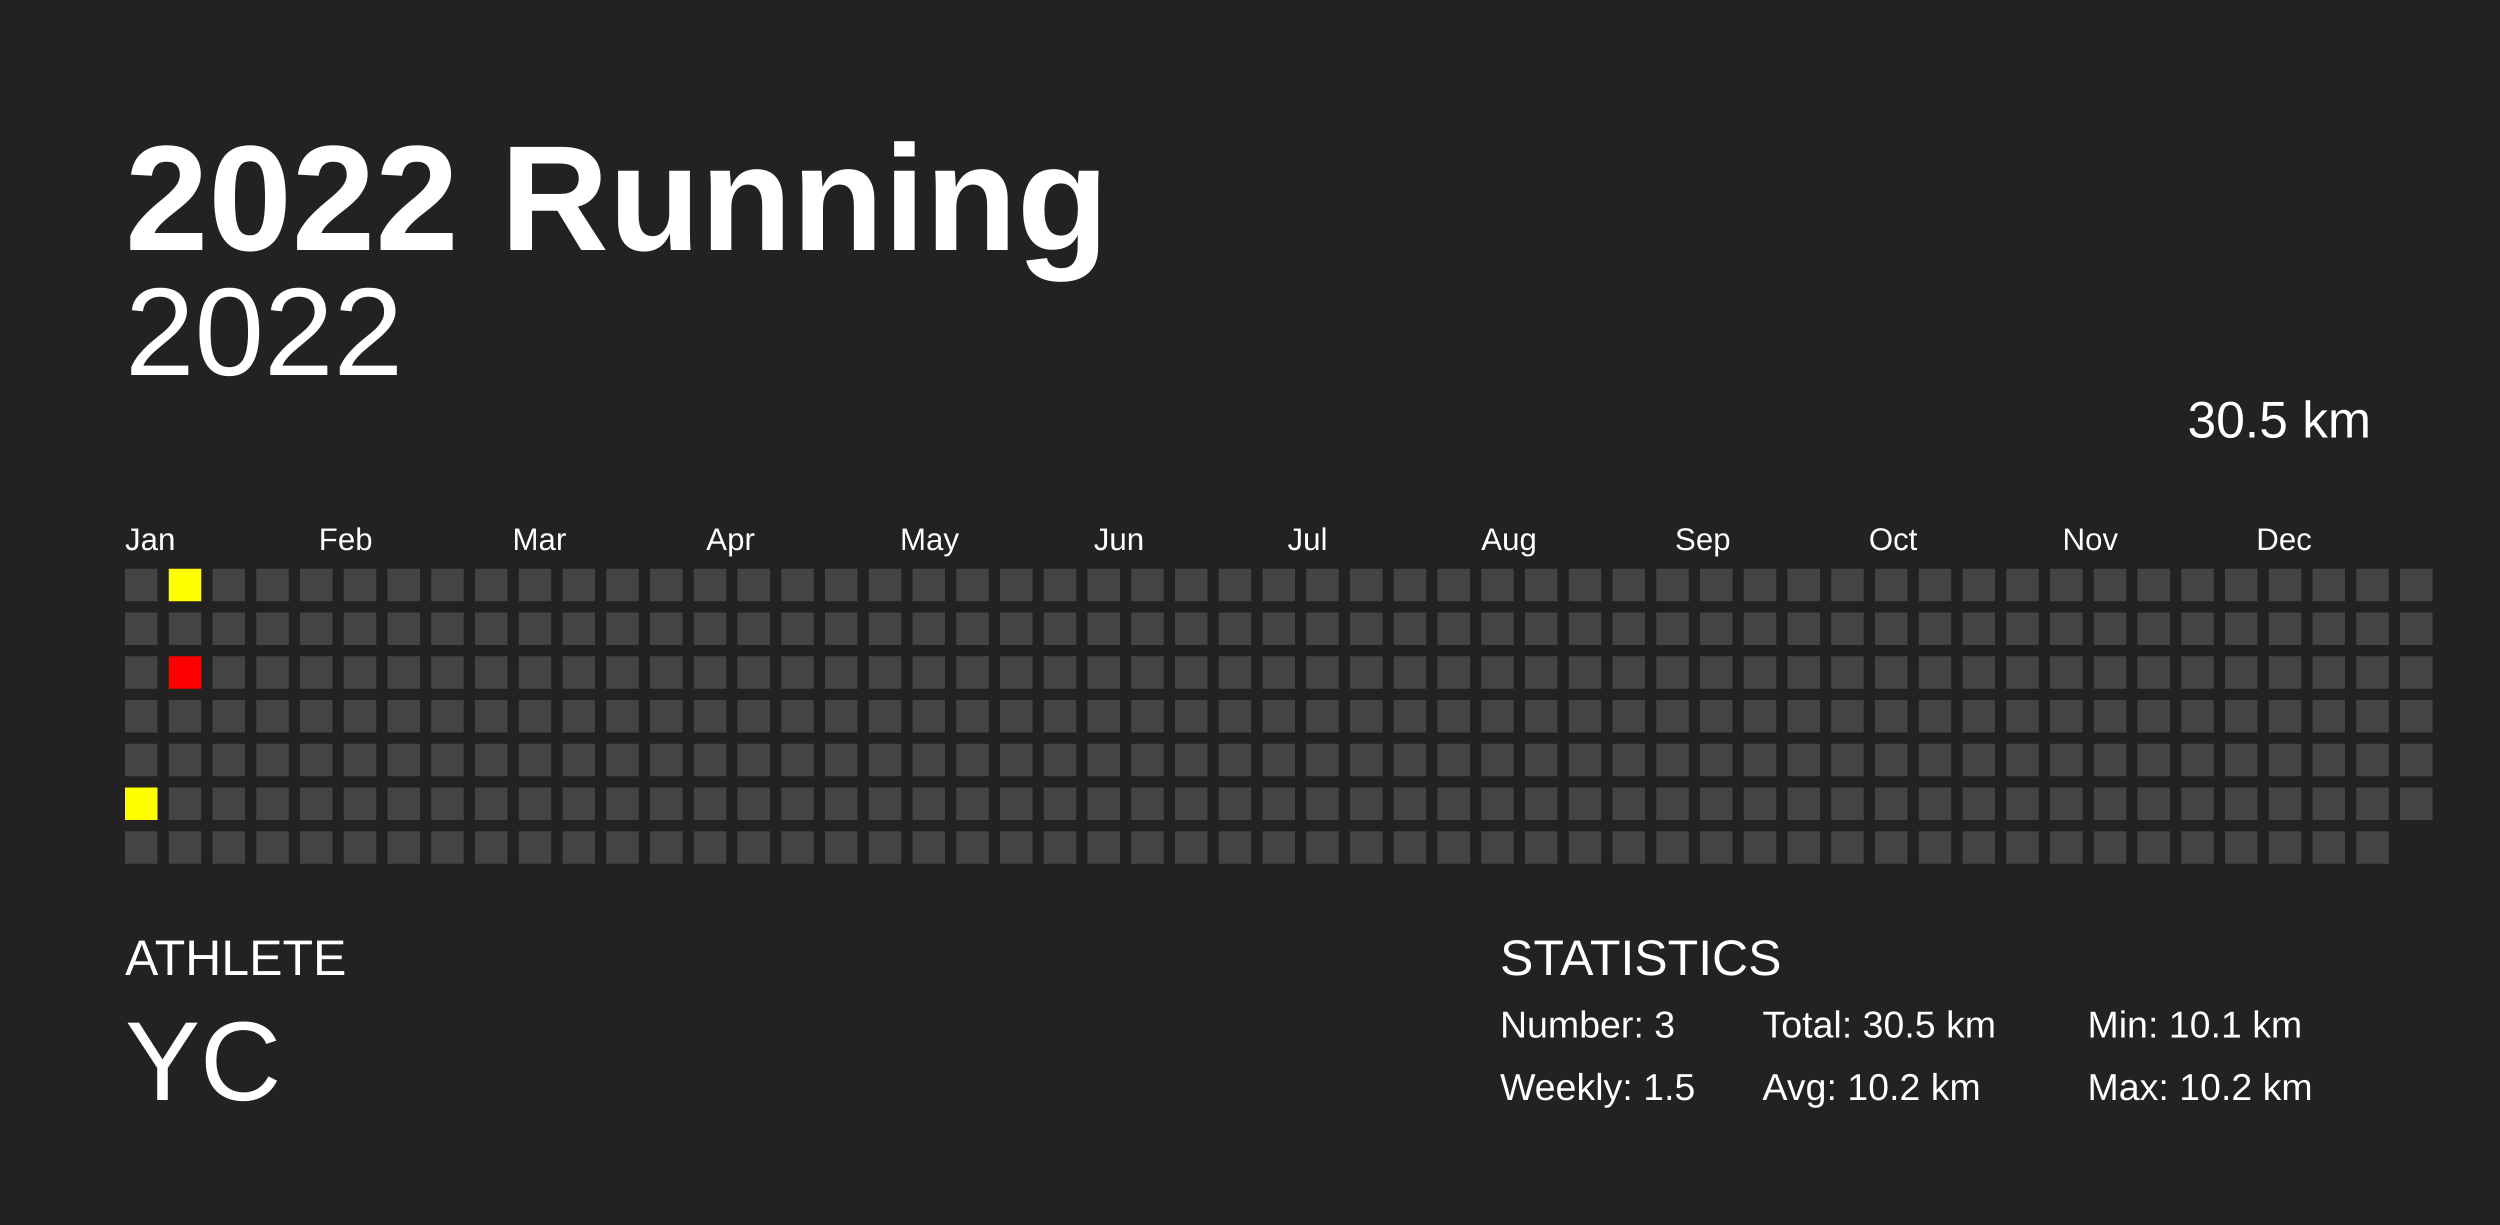
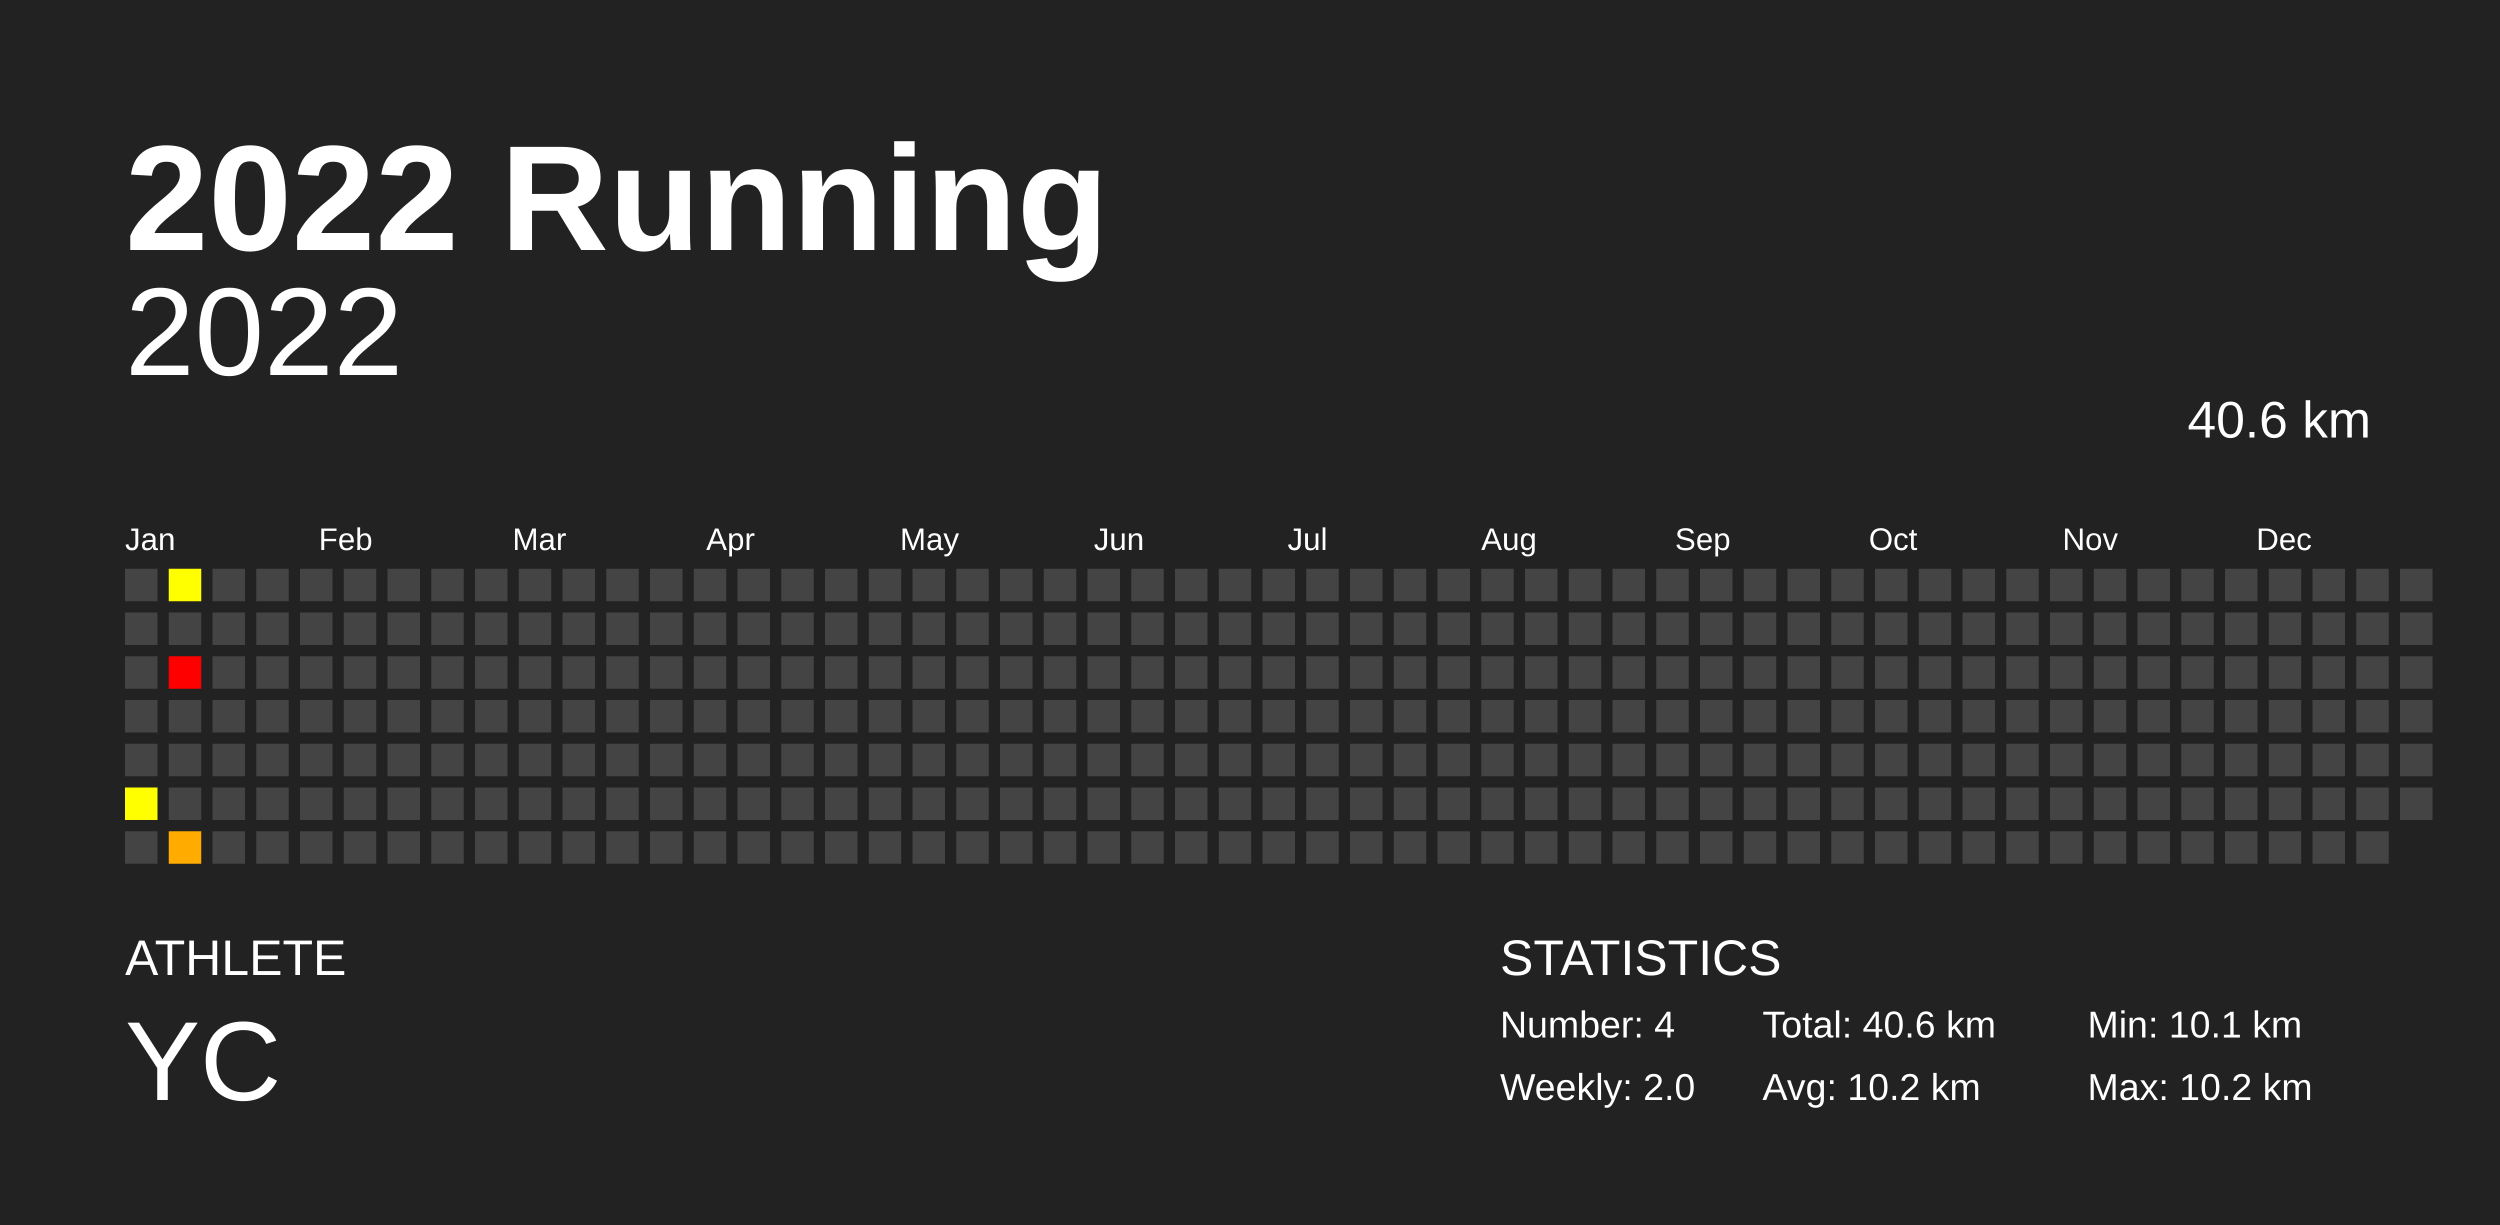
<svg xmlns="http://www.w3.org/2000/svg" baseProfile="full" height="98mm" version="1.1" viewBox="0,0,200,98" width="200mm">
  <defs />
  <rect fill="#222222" height="98" width="200" x="0" y="0" />
  <text fill="#FFFFFF" style="font-size:12px; font-family:Arial; font-weight:bold;" x="10" y="20">2022 Running</text>
  <text fill="#FFFFFF" style="font-size:4px; font-family:Arial" x="10" y="78">ATHLETE</text>
  <text fill="#FFFFFF" style="font-size:9px; font-family:Arial" x="10" y="88">YC</text>
  <text fill="#FFFFFF" style="font-size:4px; font-family:Arial" x="120" y="78">STATISTICS</text>
-   <text fill="#FFFFFF" style="font-size:3px; font-family:Arial" x="120" y="83">Number: 3</text>
-   <text fill="#FFFFFF" style="font-size:3px; font-family:Arial" x="120" y="88">Weekly: 1.5</text>
-   <text fill="#FFFFFF" style="font-size:3px; font-family:Arial" x="141" y="83">Total: 30.5 km</text>
+   <text fill="#FFFFFF" style="font-size:3px; font-family:Arial" x="120" y="83">Number: 4</text>
+   <text fill="#FFFFFF" style="font-size:3px; font-family:Arial" x="120" y="88">Weekly: 2.0</text>
+   <text fill="#FFFFFF" style="font-size:3px; font-family:Arial" x="141" y="83">Total: 40.6 km</text>
  <text fill="#FFFFFF" style="font-size:3px; font-family:Arial" x="141" y="88">Avg: 10.2 km</text>
  <text fill="#FFFFFF" style="font-size:3px; font-family:Arial" x="167" y="83">Min: 10.1 km</text>
  <text fill="#FFFFFF" style="font-size:3px; font-family:Arial" x="167" y="88">Max: 10.2 km</text>
  <text alignment-baseline="hanging" fill="#FFFFFF" style="font-size:10.0px; font-family:Arial;" x="10" y="30">2022</text>
-   <text alignment-baseline="hanging" fill="#FFFFFF" style="font-size:4.125px; font-family:Arial;" x="175" y="35">30.5 km</text>
+   <text alignment-baseline="hanging" fill="#FFFFFF" style="font-size:4.125px; font-family:Arial;" x="175" y="35">40.6 km</text>
  <text fill="#FFFFFF" style="font-size:2.5px; font-family:Arial" x="10.0" y="44">Jan</text>
  <text fill="#FFFFFF" style="font-size:2.5px; font-family:Arial" x="25.5" y="44">Feb</text>
  <text fill="#FFFFFF" style="font-size:2.5px; font-family:Arial" x="41.0" y="44">Mar</text>
  <text fill="#FFFFFF" style="font-size:2.5px; font-family:Arial" x="56.5" y="44">Apr</text>
  <text fill="#FFFFFF" style="font-size:2.5px; font-family:Arial" x="72.0" y="44">May</text>
  <text fill="#FFFFFF" style="font-size:2.5px; font-family:Arial" x="87.5" y="44">Jun</text>
  <text fill="#FFFFFF" style="font-size:2.5px; font-family:Arial" x="103.0" y="44">Jul</text>
  <text fill="#FFFFFF" style="font-size:2.5px; font-family:Arial" x="118.5" y="44">Aug</text>
  <text fill="#FFFFFF" style="font-size:2.5px; font-family:Arial" x="134.0" y="44">Sep</text>
  <text fill="#FFFFFF" style="font-size:2.5px; font-family:Arial" x="149.5" y="44">Oct</text>
  <text fill="#FFFFFF" style="font-size:2.5px; font-family:Arial" x="165.0" y="44">Nov</text>
  <text fill="#FFFFFF" style="font-size:2.5px; font-family:Arial" x="180.5" y="44">Dec</text>
  <rect fill="#444444" height="2.6" width="2.6" x="10.0" y="45.5" />
  <rect fill="#444444" height="2.6" width="2.6" x="10.0" y="49.0" />
  <rect fill="#444444" height="2.6" width="2.6" x="10.0" y="52.5" />
  <rect fill="#444444" height="2.6" width="2.6" x="10.0" y="56.0" />
  <rect fill="#444444" height="2.6" width="2.6" x="10.0" y="59.5" />
  <rect fill="#ffff00" height="2.6" width="2.6" x="10.0" y="63.0" />
  <rect fill="#444444" height="2.6" width="2.6" x="10.0" y="66.5" />
  <rect fill="#ffff00" height="2.6" width="2.6" x="13.5" y="45.5" />
  <rect fill="#444444" height="2.6" width="2.6" x="13.5" y="49.0" />
  <rect fill="#ff0000" height="2.6" width="2.6" x="13.5" y="52.5" />
  <rect fill="#444444" height="2.6" width="2.6" x="13.5" y="56.0" />
  <rect fill="#444444" height="2.6" width="2.6" x="13.5" y="59.5" />
  <rect fill="#444444" height="2.6" width="2.6" x="13.5" y="63.0" />
-   <rect fill="#444444" height="2.6" width="2.6" x="13.5" y="66.5" />
+   <rect fill="#ffab00" height="2.6" width="2.6" x="13.5" y="66.5" />
  <rect fill="#444444" height="2.6" width="2.6" x="17.0" y="45.5" />
  <rect fill="#444444" height="2.6" width="2.6" x="17.0" y="49.0" />
  <rect fill="#444444" height="2.6" width="2.6" x="17.0" y="52.5" />
  <rect fill="#444444" height="2.6" width="2.6" x="17.0" y="56.0" />
  <rect fill="#444444" height="2.6" width="2.6" x="17.0" y="59.5" />
  <rect fill="#444444" height="2.6" width="2.6" x="17.0" y="63.0" />
  <rect fill="#444444" height="2.6" width="2.6" x="17.0" y="66.5" />
  <rect fill="#444444" height="2.6" width="2.6" x="20.5" y="45.5" />
  <rect fill="#444444" height="2.6" width="2.6" x="20.5" y="49.0" />
  <rect fill="#444444" height="2.6" width="2.6" x="20.5" y="52.5" />
  <rect fill="#444444" height="2.6" width="2.6" x="20.5" y="56.0" />
  <rect fill="#444444" height="2.6" width="2.6" x="20.5" y="59.5" />
  <rect fill="#444444" height="2.6" width="2.6" x="20.5" y="63.0" />
  <rect fill="#444444" height="2.6" width="2.6" x="20.5" y="66.5" />
  <rect fill="#444444" height="2.6" width="2.6" x="24.0" y="45.5" />
  <rect fill="#444444" height="2.6" width="2.6" x="24.0" y="49.0" />
  <rect fill="#444444" height="2.6" width="2.6" x="24.0" y="52.5" />
  <rect fill="#444444" height="2.6" width="2.6" x="24.0" y="56.0" />
  <rect fill="#444444" height="2.6" width="2.6" x="24.0" y="59.5" />
  <rect fill="#444444" height="2.6" width="2.6" x="24.0" y="63.0" />
  <rect fill="#444444" height="2.6" width="2.6" x="24.0" y="66.5" />
  <rect fill="#444444" height="2.6" width="2.6" x="27.5" y="45.5" />
  <rect fill="#444444" height="2.6" width="2.6" x="27.5" y="49.0" />
  <rect fill="#444444" height="2.6" width="2.6" x="27.5" y="52.5" />
  <rect fill="#444444" height="2.6" width="2.6" x="27.5" y="56.0" />
  <rect fill="#444444" height="2.6" width="2.6" x="27.5" y="59.5" />
  <rect fill="#444444" height="2.6" width="2.6" x="27.5" y="63.0" />
  <rect fill="#444444" height="2.6" width="2.6" x="27.5" y="66.5" />
  <rect fill="#444444" height="2.6" width="2.6" x="31.0" y="45.5" />
  <rect fill="#444444" height="2.6" width="2.6" x="31.0" y="49.0" />
  <rect fill="#444444" height="2.6" width="2.6" x="31.0" y="52.5" />
  <rect fill="#444444" height="2.6" width="2.6" x="31.0" y="56.0" />
  <rect fill="#444444" height="2.6" width="2.6" x="31.0" y="59.5" />
  <rect fill="#444444" height="2.6" width="2.6" x="31.0" y="63.0" />
  <rect fill="#444444" height="2.6" width="2.6" x="31.0" y="66.5" />
  <rect fill="#444444" height="2.6" width="2.6" x="34.5" y="45.5" />
  <rect fill="#444444" height="2.6" width="2.6" x="34.5" y="49.0" />
  <rect fill="#444444" height="2.6" width="2.6" x="34.5" y="52.5" />
  <rect fill="#444444" height="2.6" width="2.6" x="34.5" y="56.0" />
  <rect fill="#444444" height="2.6" width="2.6" x="34.5" y="59.5" />
  <rect fill="#444444" height="2.6" width="2.6" x="34.5" y="63.0" />
  <rect fill="#444444" height="2.6" width="2.6" x="34.5" y="66.5" />
  <rect fill="#444444" height="2.6" width="2.6" x="38.0" y="45.5" />
  <rect fill="#444444" height="2.6" width="2.6" x="38.0" y="49.0" />
  <rect fill="#444444" height="2.6" width="2.6" x="38.0" y="52.5" />
  <rect fill="#444444" height="2.6" width="2.6" x="38.0" y="56.0" />
  <rect fill="#444444" height="2.6" width="2.6" x="38.0" y="59.5" />
  <rect fill="#444444" height="2.6" width="2.6" x="38.0" y="63.0" />
  <rect fill="#444444" height="2.6" width="2.6" x="38.0" y="66.5" />
  <rect fill="#444444" height="2.6" width="2.6" x="41.5" y="45.5" />
  <rect fill="#444444" height="2.6" width="2.6" x="41.5" y="49.0" />
  <rect fill="#444444" height="2.6" width="2.6" x="41.5" y="52.5" />
  <rect fill="#444444" height="2.6" width="2.6" x="41.5" y="56.0" />
  <rect fill="#444444" height="2.6" width="2.6" x="41.5" y="59.5" />
  <rect fill="#444444" height="2.6" width="2.6" x="41.5" y="63.0" />
  <rect fill="#444444" height="2.6" width="2.6" x="41.5" y="66.5" />
  <rect fill="#444444" height="2.6" width="2.6" x="45.0" y="45.5" />
  <rect fill="#444444" height="2.6" width="2.6" x="45.0" y="49.0" />
  <rect fill="#444444" height="2.6" width="2.6" x="45.0" y="52.5" />
  <rect fill="#444444" height="2.6" width="2.6" x="45.0" y="56.0" />
  <rect fill="#444444" height="2.6" width="2.6" x="45.0" y="59.5" />
  <rect fill="#444444" height="2.6" width="2.6" x="45.0" y="63.0" />
  <rect fill="#444444" height="2.6" width="2.6" x="45.0" y="66.5" />
  <rect fill="#444444" height="2.6" width="2.6" x="48.5" y="45.5" />
  <rect fill="#444444" height="2.6" width="2.6" x="48.5" y="49.0" />
  <rect fill="#444444" height="2.6" width="2.6" x="48.5" y="52.5" />
  <rect fill="#444444" height="2.6" width="2.6" x="48.5" y="56.0" />
  <rect fill="#444444" height="2.6" width="2.6" x="48.5" y="59.5" />
  <rect fill="#444444" height="2.6" width="2.6" x="48.5" y="63.0" />
  <rect fill="#444444" height="2.6" width="2.6" x="48.5" y="66.5" />
  <rect fill="#444444" height="2.6" width="2.6" x="52.0" y="45.5" />
  <rect fill="#444444" height="2.6" width="2.6" x="52.0" y="49.0" />
  <rect fill="#444444" height="2.6" width="2.6" x="52.0" y="52.5" />
  <rect fill="#444444" height="2.6" width="2.6" x="52.0" y="56.0" />
  <rect fill="#444444" height="2.6" width="2.6" x="52.0" y="59.5" />
  <rect fill="#444444" height="2.6" width="2.6" x="52.0" y="63.0" />
  <rect fill="#444444" height="2.6" width="2.6" x="52.0" y="66.5" />
  <rect fill="#444444" height="2.6" width="2.6" x="55.5" y="45.5" />
  <rect fill="#444444" height="2.6" width="2.6" x="55.5" y="49.0" />
  <rect fill="#444444" height="2.6" width="2.6" x="55.5" y="52.5" />
  <rect fill="#444444" height="2.6" width="2.6" x="55.5" y="56.0" />
  <rect fill="#444444" height="2.6" width="2.6" x="55.5" y="59.5" />
  <rect fill="#444444" height="2.6" width="2.6" x="55.5" y="63.0" />
  <rect fill="#444444" height="2.6" width="2.6" x="55.5" y="66.5" />
  <rect fill="#444444" height="2.6" width="2.6" x="59.0" y="45.5" />
  <rect fill="#444444" height="2.6" width="2.6" x="59.0" y="49.0" />
  <rect fill="#444444" height="2.6" width="2.6" x="59.0" y="52.5" />
  <rect fill="#444444" height="2.6" width="2.6" x="59.0" y="56.0" />
  <rect fill="#444444" height="2.6" width="2.6" x="59.0" y="59.5" />
  <rect fill="#444444" height="2.6" width="2.6" x="59.0" y="63.0" />
  <rect fill="#444444" height="2.6" width="2.6" x="59.0" y="66.5" />
  <rect fill="#444444" height="2.6" width="2.6" x="62.5" y="45.5" />
  <rect fill="#444444" height="2.6" width="2.6" x="62.5" y="49.0" />
  <rect fill="#444444" height="2.6" width="2.6" x="62.5" y="52.5" />
  <rect fill="#444444" height="2.6" width="2.6" x="62.5" y="56.0" />
  <rect fill="#444444" height="2.6" width="2.6" x="62.5" y="59.5" />
  <rect fill="#444444" height="2.6" width="2.6" x="62.5" y="63.0" />
  <rect fill="#444444" height="2.6" width="2.6" x="62.5" y="66.5" />
  <rect fill="#444444" height="2.6" width="2.6" x="66.0" y="45.5" />
  <rect fill="#444444" height="2.6" width="2.6" x="66.0" y="49.0" />
  <rect fill="#444444" height="2.6" width="2.6" x="66.0" y="52.5" />
  <rect fill="#444444" height="2.6" width="2.6" x="66.0" y="56.0" />
  <rect fill="#444444" height="2.6" width="2.6" x="66.0" y="59.5" />
  <rect fill="#444444" height="2.6" width="2.6" x="66.0" y="63.0" />
  <rect fill="#444444" height="2.6" width="2.6" x="66.0" y="66.5" />
  <rect fill="#444444" height="2.6" width="2.6" x="69.5" y="45.5" />
  <rect fill="#444444" height="2.6" width="2.6" x="69.5" y="49.0" />
  <rect fill="#444444" height="2.6" width="2.6" x="69.5" y="52.5" />
  <rect fill="#444444" height="2.6" width="2.6" x="69.5" y="56.0" />
  <rect fill="#444444" height="2.6" width="2.6" x="69.5" y="59.5" />
  <rect fill="#444444" height="2.6" width="2.6" x="69.5" y="63.0" />
  <rect fill="#444444" height="2.6" width="2.6" x="69.5" y="66.5" />
  <rect fill="#444444" height="2.6" width="2.6" x="73.0" y="45.5" />
  <rect fill="#444444" height="2.6" width="2.6" x="73.0" y="49.0" />
  <rect fill="#444444" height="2.6" width="2.6" x="73.0" y="52.5" />
  <rect fill="#444444" height="2.6" width="2.6" x="73.0" y="56.0" />
  <rect fill="#444444" height="2.6" width="2.6" x="73.0" y="59.5" />
  <rect fill="#444444" height="2.6" width="2.6" x="73.0" y="63.0" />
  <rect fill="#444444" height="2.6" width="2.6" x="73.0" y="66.5" />
  <rect fill="#444444" height="2.6" width="2.6" x="76.5" y="45.5" />
  <rect fill="#444444" height="2.6" width="2.6" x="76.5" y="49.0" />
  <rect fill="#444444" height="2.6" width="2.6" x="76.5" y="52.5" />
  <rect fill="#444444" height="2.6" width="2.6" x="76.5" y="56.0" />
  <rect fill="#444444" height="2.6" width="2.6" x="76.5" y="59.5" />
  <rect fill="#444444" height="2.6" width="2.6" x="76.5" y="63.0" />
  <rect fill="#444444" height="2.6" width="2.6" x="76.5" y="66.5" />
  <rect fill="#444444" height="2.6" width="2.6" x="80.0" y="45.5" />
  <rect fill="#444444" height="2.6" width="2.6" x="80.0" y="49.0" />
  <rect fill="#444444" height="2.6" width="2.6" x="80.0" y="52.5" />
  <rect fill="#444444" height="2.6" width="2.6" x="80.0" y="56.0" />
  <rect fill="#444444" height="2.6" width="2.6" x="80.0" y="59.5" />
  <rect fill="#444444" height="2.6" width="2.6" x="80.0" y="63.0" />
  <rect fill="#444444" height="2.6" width="2.6" x="80.0" y="66.5" />
  <rect fill="#444444" height="2.6" width="2.6" x="83.5" y="45.5" />
  <rect fill="#444444" height="2.6" width="2.6" x="83.5" y="49.0" />
  <rect fill="#444444" height="2.6" width="2.6" x="83.5" y="52.5" />
  <rect fill="#444444" height="2.6" width="2.6" x="83.5" y="56.0" />
  <rect fill="#444444" height="2.6" width="2.6" x="83.5" y="59.5" />
  <rect fill="#444444" height="2.6" width="2.6" x="83.5" y="63.0" />
  <rect fill="#444444" height="2.6" width="2.6" x="83.5" y="66.5" />
  <rect fill="#444444" height="2.6" width="2.6" x="87.0" y="45.5" />
  <rect fill="#444444" height="2.6" width="2.6" x="87.0" y="49.0" />
  <rect fill="#444444" height="2.6" width="2.6" x="87.0" y="52.5" />
  <rect fill="#444444" height="2.6" width="2.6" x="87.0" y="56.0" />
  <rect fill="#444444" height="2.6" width="2.6" x="87.0" y="59.5" />
  <rect fill="#444444" height="2.6" width="2.6" x="87.0" y="63.0" />
  <rect fill="#444444" height="2.6" width="2.6" x="87.0" y="66.5" />
  <rect fill="#444444" height="2.6" width="2.6" x="90.5" y="45.5" />
  <rect fill="#444444" height="2.6" width="2.6" x="90.5" y="49.0" />
  <rect fill="#444444" height="2.6" width="2.6" x="90.5" y="52.5" />
  <rect fill="#444444" height="2.6" width="2.6" x="90.5" y="56.0" />
  <rect fill="#444444" height="2.6" width="2.6" x="90.5" y="59.5" />
  <rect fill="#444444" height="2.6" width="2.6" x="90.5" y="63.0" />
  <rect fill="#444444" height="2.6" width="2.6" x="90.5" y="66.5" />
  <rect fill="#444444" height="2.6" width="2.6" x="94.0" y="45.5" />
  <rect fill="#444444" height="2.6" width="2.6" x="94.0" y="49.0" />
  <rect fill="#444444" height="2.6" width="2.6" x="94.0" y="52.5" />
  <rect fill="#444444" height="2.6" width="2.6" x="94.0" y="56.0" />
  <rect fill="#444444" height="2.6" width="2.6" x="94.0" y="59.5" />
  <rect fill="#444444" height="2.6" width="2.6" x="94.0" y="63.0" />
  <rect fill="#444444" height="2.6" width="2.6" x="94.0" y="66.5" />
  <rect fill="#444444" height="2.6" width="2.6" x="97.5" y="45.5" />
  <rect fill="#444444" height="2.6" width="2.6" x="97.5" y="49.0" />
  <rect fill="#444444" height="2.6" width="2.6" x="97.5" y="52.5" />
  <rect fill="#444444" height="2.6" width="2.6" x="97.5" y="56.0" />
  <rect fill="#444444" height="2.6" width="2.6" x="97.5" y="59.5" />
  <rect fill="#444444" height="2.6" width="2.6" x="97.5" y="63.0" />
  <rect fill="#444444" height="2.6" width="2.6" x="97.5" y="66.5" />
  <rect fill="#444444" height="2.6" width="2.6" x="101.0" y="45.5" />
  <rect fill="#444444" height="2.6" width="2.6" x="101.0" y="49.0" />
  <rect fill="#444444" height="2.6" width="2.6" x="101.0" y="52.5" />
  <rect fill="#444444" height="2.6" width="2.6" x="101.0" y="56.0" />
  <rect fill="#444444" height="2.6" width="2.6" x="101.0" y="59.5" />
  <rect fill="#444444" height="2.6" width="2.6" x="101.0" y="63.0" />
  <rect fill="#444444" height="2.6" width="2.6" x="101.0" y="66.5" />
  <rect fill="#444444" height="2.6" width="2.6" x="104.5" y="45.5" />
  <rect fill="#444444" height="2.6" width="2.6" x="104.5" y="49.0" />
  <rect fill="#444444" height="2.6" width="2.6" x="104.5" y="52.5" />
  <rect fill="#444444" height="2.6" width="2.6" x="104.5" y="56.0" />
  <rect fill="#444444" height="2.6" width="2.6" x="104.5" y="59.5" />
  <rect fill="#444444" height="2.6" width="2.6" x="104.5" y="63.0" />
  <rect fill="#444444" height="2.6" width="2.6" x="104.5" y="66.5" />
  <rect fill="#444444" height="2.6" width="2.6" x="108.0" y="45.5" />
  <rect fill="#444444" height="2.6" width="2.6" x="108.0" y="49.0" />
  <rect fill="#444444" height="2.6" width="2.6" x="108.0" y="52.5" />
  <rect fill="#444444" height="2.6" width="2.6" x="108.0" y="56.0" />
  <rect fill="#444444" height="2.6" width="2.6" x="108.0" y="59.5" />
  <rect fill="#444444" height="2.6" width="2.6" x="108.0" y="63.0" />
  <rect fill="#444444" height="2.6" width="2.6" x="108.0" y="66.5" />
  <rect fill="#444444" height="2.6" width="2.6" x="111.5" y="45.5" />
  <rect fill="#444444" height="2.6" width="2.6" x="111.5" y="49.0" />
  <rect fill="#444444" height="2.6" width="2.6" x="111.5" y="52.5" />
  <rect fill="#444444" height="2.6" width="2.6" x="111.5" y="56.0" />
  <rect fill="#444444" height="2.6" width="2.6" x="111.5" y="59.5" />
  <rect fill="#444444" height="2.6" width="2.6" x="111.5" y="63.0" />
  <rect fill="#444444" height="2.6" width="2.6" x="111.5" y="66.5" />
  <rect fill="#444444" height="2.6" width="2.6" x="115.0" y="45.5" />
  <rect fill="#444444" height="2.6" width="2.6" x="115.0" y="49.0" />
  <rect fill="#444444" height="2.6" width="2.6" x="115.0" y="52.5" />
  <rect fill="#444444" height="2.6" width="2.6" x="115.0" y="56.0" />
  <rect fill="#444444" height="2.6" width="2.6" x="115.0" y="59.5" />
  <rect fill="#444444" height="2.6" width="2.6" x="115.0" y="63.0" />
  <rect fill="#444444" height="2.6" width="2.6" x="115.0" y="66.5" />
  <rect fill="#444444" height="2.6" width="2.6" x="118.5" y="45.5" />
  <rect fill="#444444" height="2.6" width="2.6" x="118.5" y="49.0" />
  <rect fill="#444444" height="2.6" width="2.6" x="118.5" y="52.5" />
  <rect fill="#444444" height="2.6" width="2.6" x="118.5" y="56.0" />
  <rect fill="#444444" height="2.6" width="2.6" x="118.5" y="59.5" />
  <rect fill="#444444" height="2.6" width="2.6" x="118.5" y="63.0" />
  <rect fill="#444444" height="2.6" width="2.6" x="118.5" y="66.5" />
  <rect fill="#444444" height="2.6" width="2.6" x="122.0" y="45.5" />
  <rect fill="#444444" height="2.6" width="2.6" x="122.0" y="49.0" />
  <rect fill="#444444" height="2.6" width="2.6" x="122.0" y="52.5" />
  <rect fill="#444444" height="2.6" width="2.6" x="122.0" y="56.0" />
  <rect fill="#444444" height="2.6" width="2.6" x="122.0" y="59.5" />
  <rect fill="#444444" height="2.6" width="2.6" x="122.0" y="63.0" />
  <rect fill="#444444" height="2.6" width="2.6" x="122.0" y="66.5" />
  <rect fill="#444444" height="2.6" width="2.6" x="125.5" y="45.5" />
  <rect fill="#444444" height="2.6" width="2.6" x="125.5" y="49.0" />
  <rect fill="#444444" height="2.6" width="2.6" x="125.5" y="52.5" />
  <rect fill="#444444" height="2.6" width="2.6" x="125.5" y="56.0" />
  <rect fill="#444444" height="2.6" width="2.6" x="125.5" y="59.5" />
  <rect fill="#444444" height="2.6" width="2.6" x="125.5" y="63.0" />
  <rect fill="#444444" height="2.6" width="2.6" x="125.5" y="66.5" />
  <rect fill="#444444" height="2.6" width="2.6" x="129.0" y="45.5" />
  <rect fill="#444444" height="2.6" width="2.6" x="129.0" y="49.0" />
  <rect fill="#444444" height="2.6" width="2.6" x="129.0" y="52.5" />
  <rect fill="#444444" height="2.6" width="2.6" x="129.0" y="56.0" />
  <rect fill="#444444" height="2.6" width="2.6" x="129.0" y="59.5" />
  <rect fill="#444444" height="2.6" width="2.6" x="129.0" y="63.0" />
  <rect fill="#444444" height="2.6" width="2.6" x="129.0" y="66.5" />
  <rect fill="#444444" height="2.6" width="2.6" x="132.5" y="45.5" />
  <rect fill="#444444" height="2.6" width="2.6" x="132.5" y="49.0" />
  <rect fill="#444444" height="2.6" width="2.6" x="132.5" y="52.5" />
  <rect fill="#444444" height="2.6" width="2.6" x="132.5" y="56.0" />
  <rect fill="#444444" height="2.6" width="2.6" x="132.5" y="59.5" />
  <rect fill="#444444" height="2.6" width="2.6" x="132.5" y="63.0" />
  <rect fill="#444444" height="2.6" width="2.6" x="132.5" y="66.5" />
  <rect fill="#444444" height="2.6" width="2.6" x="136.0" y="45.5" />
  <rect fill="#444444" height="2.6" width="2.6" x="136.0" y="49.0" />
  <rect fill="#444444" height="2.6" width="2.6" x="136.0" y="52.5" />
  <rect fill="#444444" height="2.6" width="2.6" x="136.0" y="56.0" />
  <rect fill="#444444" height="2.6" width="2.6" x="136.0" y="59.5" />
  <rect fill="#444444" height="2.6" width="2.6" x="136.0" y="63.0" />
  <rect fill="#444444" height="2.6" width="2.6" x="136.0" y="66.5" />
  <rect fill="#444444" height="2.6" width="2.6" x="139.5" y="45.5" />
  <rect fill="#444444" height="2.6" width="2.6" x="139.5" y="49.0" />
  <rect fill="#444444" height="2.6" width="2.6" x="139.5" y="52.5" />
  <rect fill="#444444" height="2.6" width="2.6" x="139.5" y="56.0" />
  <rect fill="#444444" height="2.6" width="2.6" x="139.5" y="59.5" />
  <rect fill="#444444" height="2.6" width="2.6" x="139.5" y="63.0" />
  <rect fill="#444444" height="2.6" width="2.6" x="139.5" y="66.5" />
  <rect fill="#444444" height="2.6" width="2.6" x="143.0" y="45.5" />
  <rect fill="#444444" height="2.6" width="2.6" x="143.0" y="49.0" />
  <rect fill="#444444" height="2.6" width="2.6" x="143.0" y="52.5" />
  <rect fill="#444444" height="2.6" width="2.6" x="143.0" y="56.0" />
  <rect fill="#444444" height="2.6" width="2.6" x="143.0" y="59.5" />
  <rect fill="#444444" height="2.6" width="2.6" x="143.0" y="63.0" />
  <rect fill="#444444" height="2.6" width="2.6" x="143.0" y="66.5" />
  <rect fill="#444444" height="2.6" width="2.6" x="146.5" y="45.5" />
  <rect fill="#444444" height="2.6" width="2.6" x="146.5" y="49.0" />
  <rect fill="#444444" height="2.6" width="2.6" x="146.5" y="52.5" />
  <rect fill="#444444" height="2.6" width="2.6" x="146.5" y="56.0" />
  <rect fill="#444444" height="2.6" width="2.6" x="146.5" y="59.5" />
  <rect fill="#444444" height="2.6" width="2.6" x="146.5" y="63.0" />
  <rect fill="#444444" height="2.6" width="2.6" x="146.5" y="66.5" />
  <rect fill="#444444" height="2.6" width="2.6" x="150.0" y="45.5" />
  <rect fill="#444444" height="2.6" width="2.6" x="150.0" y="49.0" />
  <rect fill="#444444" height="2.6" width="2.6" x="150.0" y="52.5" />
  <rect fill="#444444" height="2.6" width="2.6" x="150.0" y="56.0" />
  <rect fill="#444444" height="2.6" width="2.6" x="150.0" y="59.5" />
  <rect fill="#444444" height="2.6" width="2.6" x="150.0" y="63.0" />
  <rect fill="#444444" height="2.6" width="2.6" x="150.0" y="66.5" />
  <rect fill="#444444" height="2.6" width="2.6" x="153.5" y="45.5" />
  <rect fill="#444444" height="2.6" width="2.6" x="153.5" y="49.0" />
  <rect fill="#444444" height="2.6" width="2.6" x="153.5" y="52.5" />
  <rect fill="#444444" height="2.6" width="2.6" x="153.5" y="56.0" />
  <rect fill="#444444" height="2.6" width="2.6" x="153.5" y="59.5" />
  <rect fill="#444444" height="2.6" width="2.6" x="153.5" y="63.0" />
  <rect fill="#444444" height="2.6" width="2.6" x="153.5" y="66.5" />
  <rect fill="#444444" height="2.6" width="2.6" x="157.0" y="45.5" />
  <rect fill="#444444" height="2.6" width="2.6" x="157.0" y="49.0" />
  <rect fill="#444444" height="2.6" width="2.6" x="157.0" y="52.5" />
  <rect fill="#444444" height="2.6" width="2.6" x="157.0" y="56.0" />
  <rect fill="#444444" height="2.6" width="2.6" x="157.0" y="59.5" />
  <rect fill="#444444" height="2.6" width="2.6" x="157.0" y="63.0" />
  <rect fill="#444444" height="2.6" width="2.6" x="157.0" y="66.5" />
  <rect fill="#444444" height="2.6" width="2.6" x="160.5" y="45.5" />
  <rect fill="#444444" height="2.6" width="2.6" x="160.5" y="49.0" />
  <rect fill="#444444" height="2.6" width="2.6" x="160.5" y="52.5" />
  <rect fill="#444444" height="2.6" width="2.6" x="160.5" y="56.0" />
  <rect fill="#444444" height="2.6" width="2.6" x="160.5" y="59.5" />
  <rect fill="#444444" height="2.6" width="2.6" x="160.5" y="63.0" />
  <rect fill="#444444" height="2.6" width="2.6" x="160.5" y="66.5" />
  <rect fill="#444444" height="2.6" width="2.6" x="164.0" y="45.5" />
  <rect fill="#444444" height="2.6" width="2.6" x="164.0" y="49.0" />
  <rect fill="#444444" height="2.6" width="2.6" x="164.0" y="52.5" />
  <rect fill="#444444" height="2.6" width="2.6" x="164.0" y="56.0" />
  <rect fill="#444444" height="2.6" width="2.6" x="164.0" y="59.5" />
  <rect fill="#444444" height="2.6" width="2.6" x="164.0" y="63.0" />
  <rect fill="#444444" height="2.6" width="2.6" x="164.0" y="66.5" />
  <rect fill="#444444" height="2.6" width="2.6" x="167.5" y="45.5" />
  <rect fill="#444444" height="2.6" width="2.6" x="167.5" y="49.0" />
  <rect fill="#444444" height="2.6" width="2.6" x="167.5" y="52.5" />
  <rect fill="#444444" height="2.6" width="2.6" x="167.5" y="56.0" />
  <rect fill="#444444" height="2.6" width="2.6" x="167.5" y="59.5" />
  <rect fill="#444444" height="2.6" width="2.6" x="167.5" y="63.0" />
  <rect fill="#444444" height="2.6" width="2.6" x="167.5" y="66.5" />
  <rect fill="#444444" height="2.6" width="2.6" x="171.0" y="45.5" />
  <rect fill="#444444" height="2.6" width="2.6" x="171.0" y="49.0" />
  <rect fill="#444444" height="2.6" width="2.6" x="171.0" y="52.5" />
  <rect fill="#444444" height="2.6" width="2.6" x="171.0" y="56.0" />
  <rect fill="#444444" height="2.6" width="2.6" x="171.0" y="59.5" />
  <rect fill="#444444" height="2.6" width="2.6" x="171.0" y="63.0" />
  <rect fill="#444444" height="2.6" width="2.6" x="171.0" y="66.5" />
  <rect fill="#444444" height="2.6" width="2.6" x="174.5" y="45.5" />
  <rect fill="#444444" height="2.6" width="2.6" x="174.5" y="49.0" />
  <rect fill="#444444" height="2.6" width="2.6" x="174.5" y="52.5" />
  <rect fill="#444444" height="2.6" width="2.6" x="174.5" y="56.0" />
  <rect fill="#444444" height="2.6" width="2.6" x="174.5" y="59.5" />
  <rect fill="#444444" height="2.6" width="2.6" x="174.5" y="63.0" />
  <rect fill="#444444" height="2.6" width="2.6" x="174.5" y="66.5" />
  <rect fill="#444444" height="2.6" width="2.6" x="178.0" y="45.5" />
  <rect fill="#444444" height="2.6" width="2.6" x="178.0" y="49.0" />
  <rect fill="#444444" height="2.6" width="2.6" x="178.0" y="52.5" />
  <rect fill="#444444" height="2.6" width="2.6" x="178.0" y="56.0" />
  <rect fill="#444444" height="2.6" width="2.6" x="178.0" y="59.5" />
  <rect fill="#444444" height="2.6" width="2.6" x="178.0" y="63.0" />
  <rect fill="#444444" height="2.6" width="2.6" x="178.0" y="66.5" />
  <rect fill="#444444" height="2.6" width="2.6" x="181.5" y="45.5" />
  <rect fill="#444444" height="2.6" width="2.6" x="181.5" y="49.0" />
  <rect fill="#444444" height="2.6" width="2.6" x="181.5" y="52.5" />
  <rect fill="#444444" height="2.6" width="2.6" x="181.5" y="56.0" />
  <rect fill="#444444" height="2.6" width="2.6" x="181.5" y="59.5" />
  <rect fill="#444444" height="2.6" width="2.6" x="181.5" y="63.0" />
  <rect fill="#444444" height="2.6" width="2.6" x="181.5" y="66.5" />
  <rect fill="#444444" height="2.6" width="2.6" x="185.0" y="45.5" />
  <rect fill="#444444" height="2.6" width="2.6" x="185.0" y="49.0" />
  <rect fill="#444444" height="2.6" width="2.6" x="185.0" y="52.5" />
  <rect fill="#444444" height="2.6" width="2.6" x="185.0" y="56.0" />
  <rect fill="#444444" height="2.6" width="2.6" x="185.0" y="59.5" />
  <rect fill="#444444" height="2.6" width="2.6" x="185.0" y="63.0" />
  <rect fill="#444444" height="2.6" width="2.6" x="185.0" y="66.5" />
  <rect fill="#444444" height="2.6" width="2.6" x="188.5" y="45.5" />
  <rect fill="#444444" height="2.6" width="2.6" x="188.5" y="49.0" />
  <rect fill="#444444" height="2.6" width="2.6" x="188.5" y="52.5" />
  <rect fill="#444444" height="2.6" width="2.6" x="188.5" y="56.0" />
  <rect fill="#444444" height="2.6" width="2.6" x="188.5" y="59.5" />
  <rect fill="#444444" height="2.6" width="2.6" x="188.5" y="63.0" />
  <rect fill="#444444" height="2.6" width="2.6" x="188.5" y="66.5" />
  <rect fill="#444444" height="2.6" width="2.6" x="192.0" y="45.5" />
  <rect fill="#444444" height="2.6" width="2.6" x="192.0" y="49.0" />
  <rect fill="#444444" height="2.6" width="2.6" x="192.0" y="52.5" />
  <rect fill="#444444" height="2.6" width="2.6" x="192.0" y="56.0" />
  <rect fill="#444444" height="2.6" width="2.6" x="192.0" y="59.5" />
  <rect fill="#444444" height="2.6" width="2.6" x="192.0" y="63.0" />
</svg>
